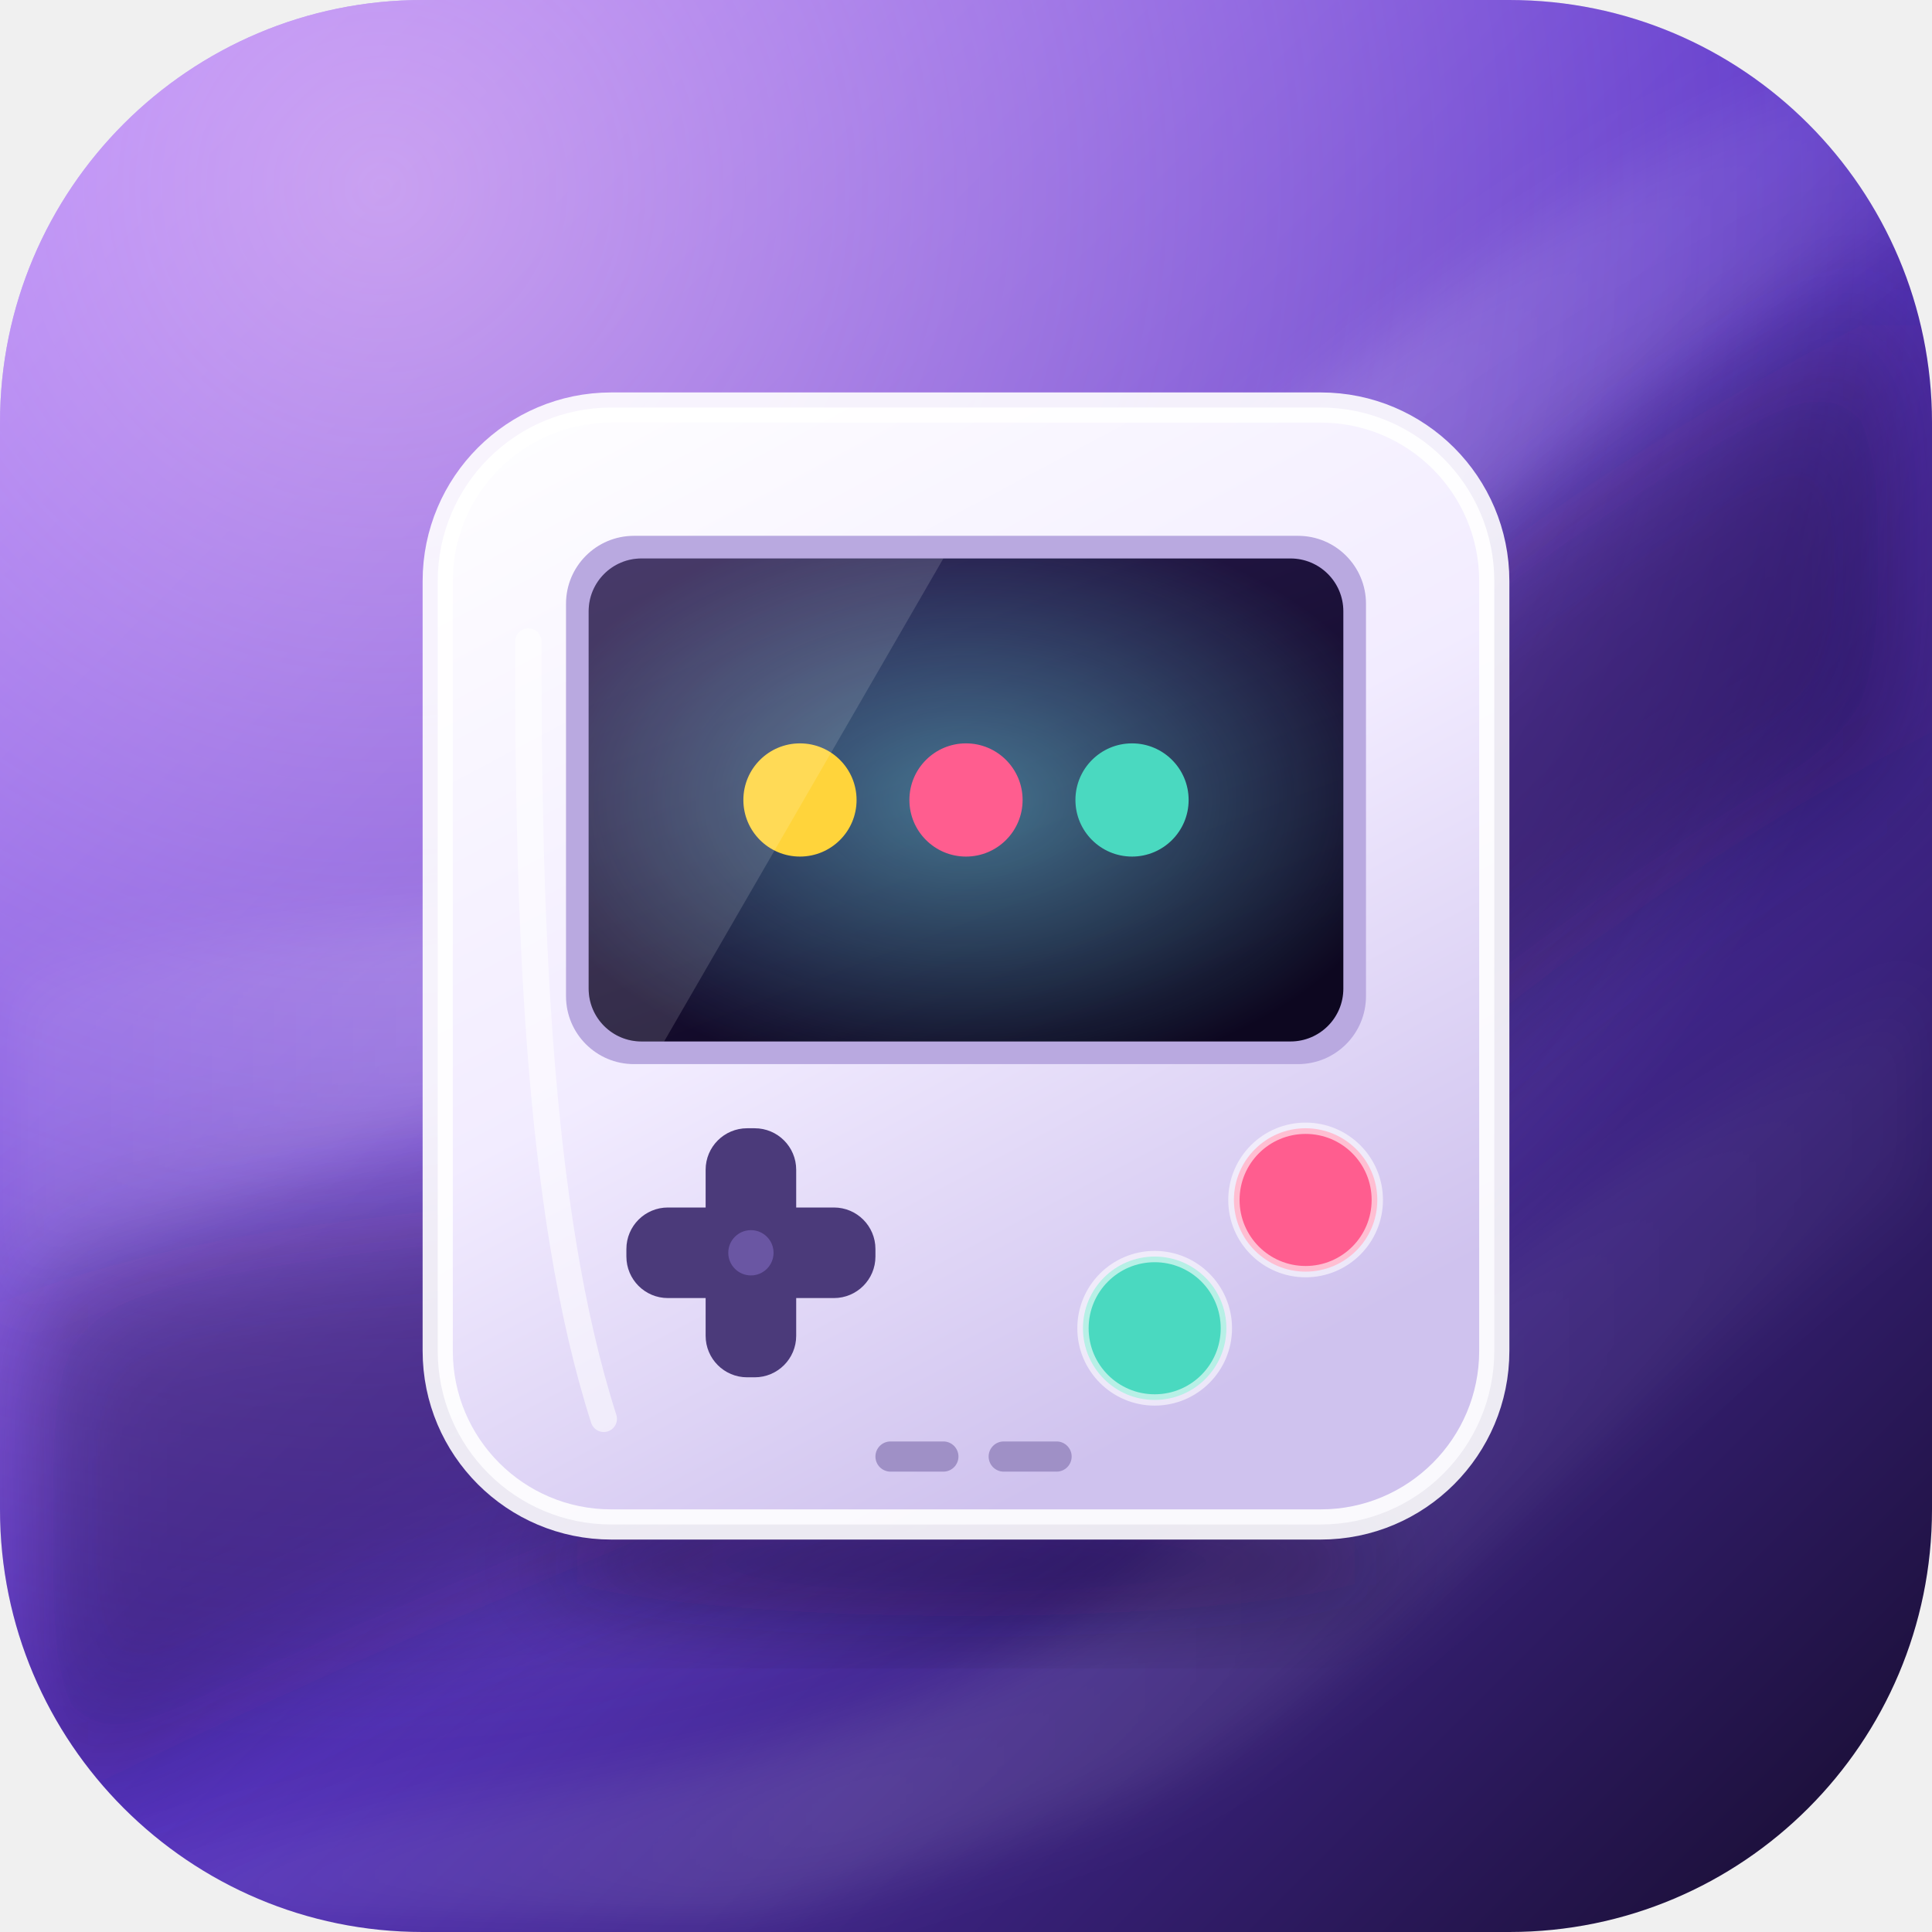
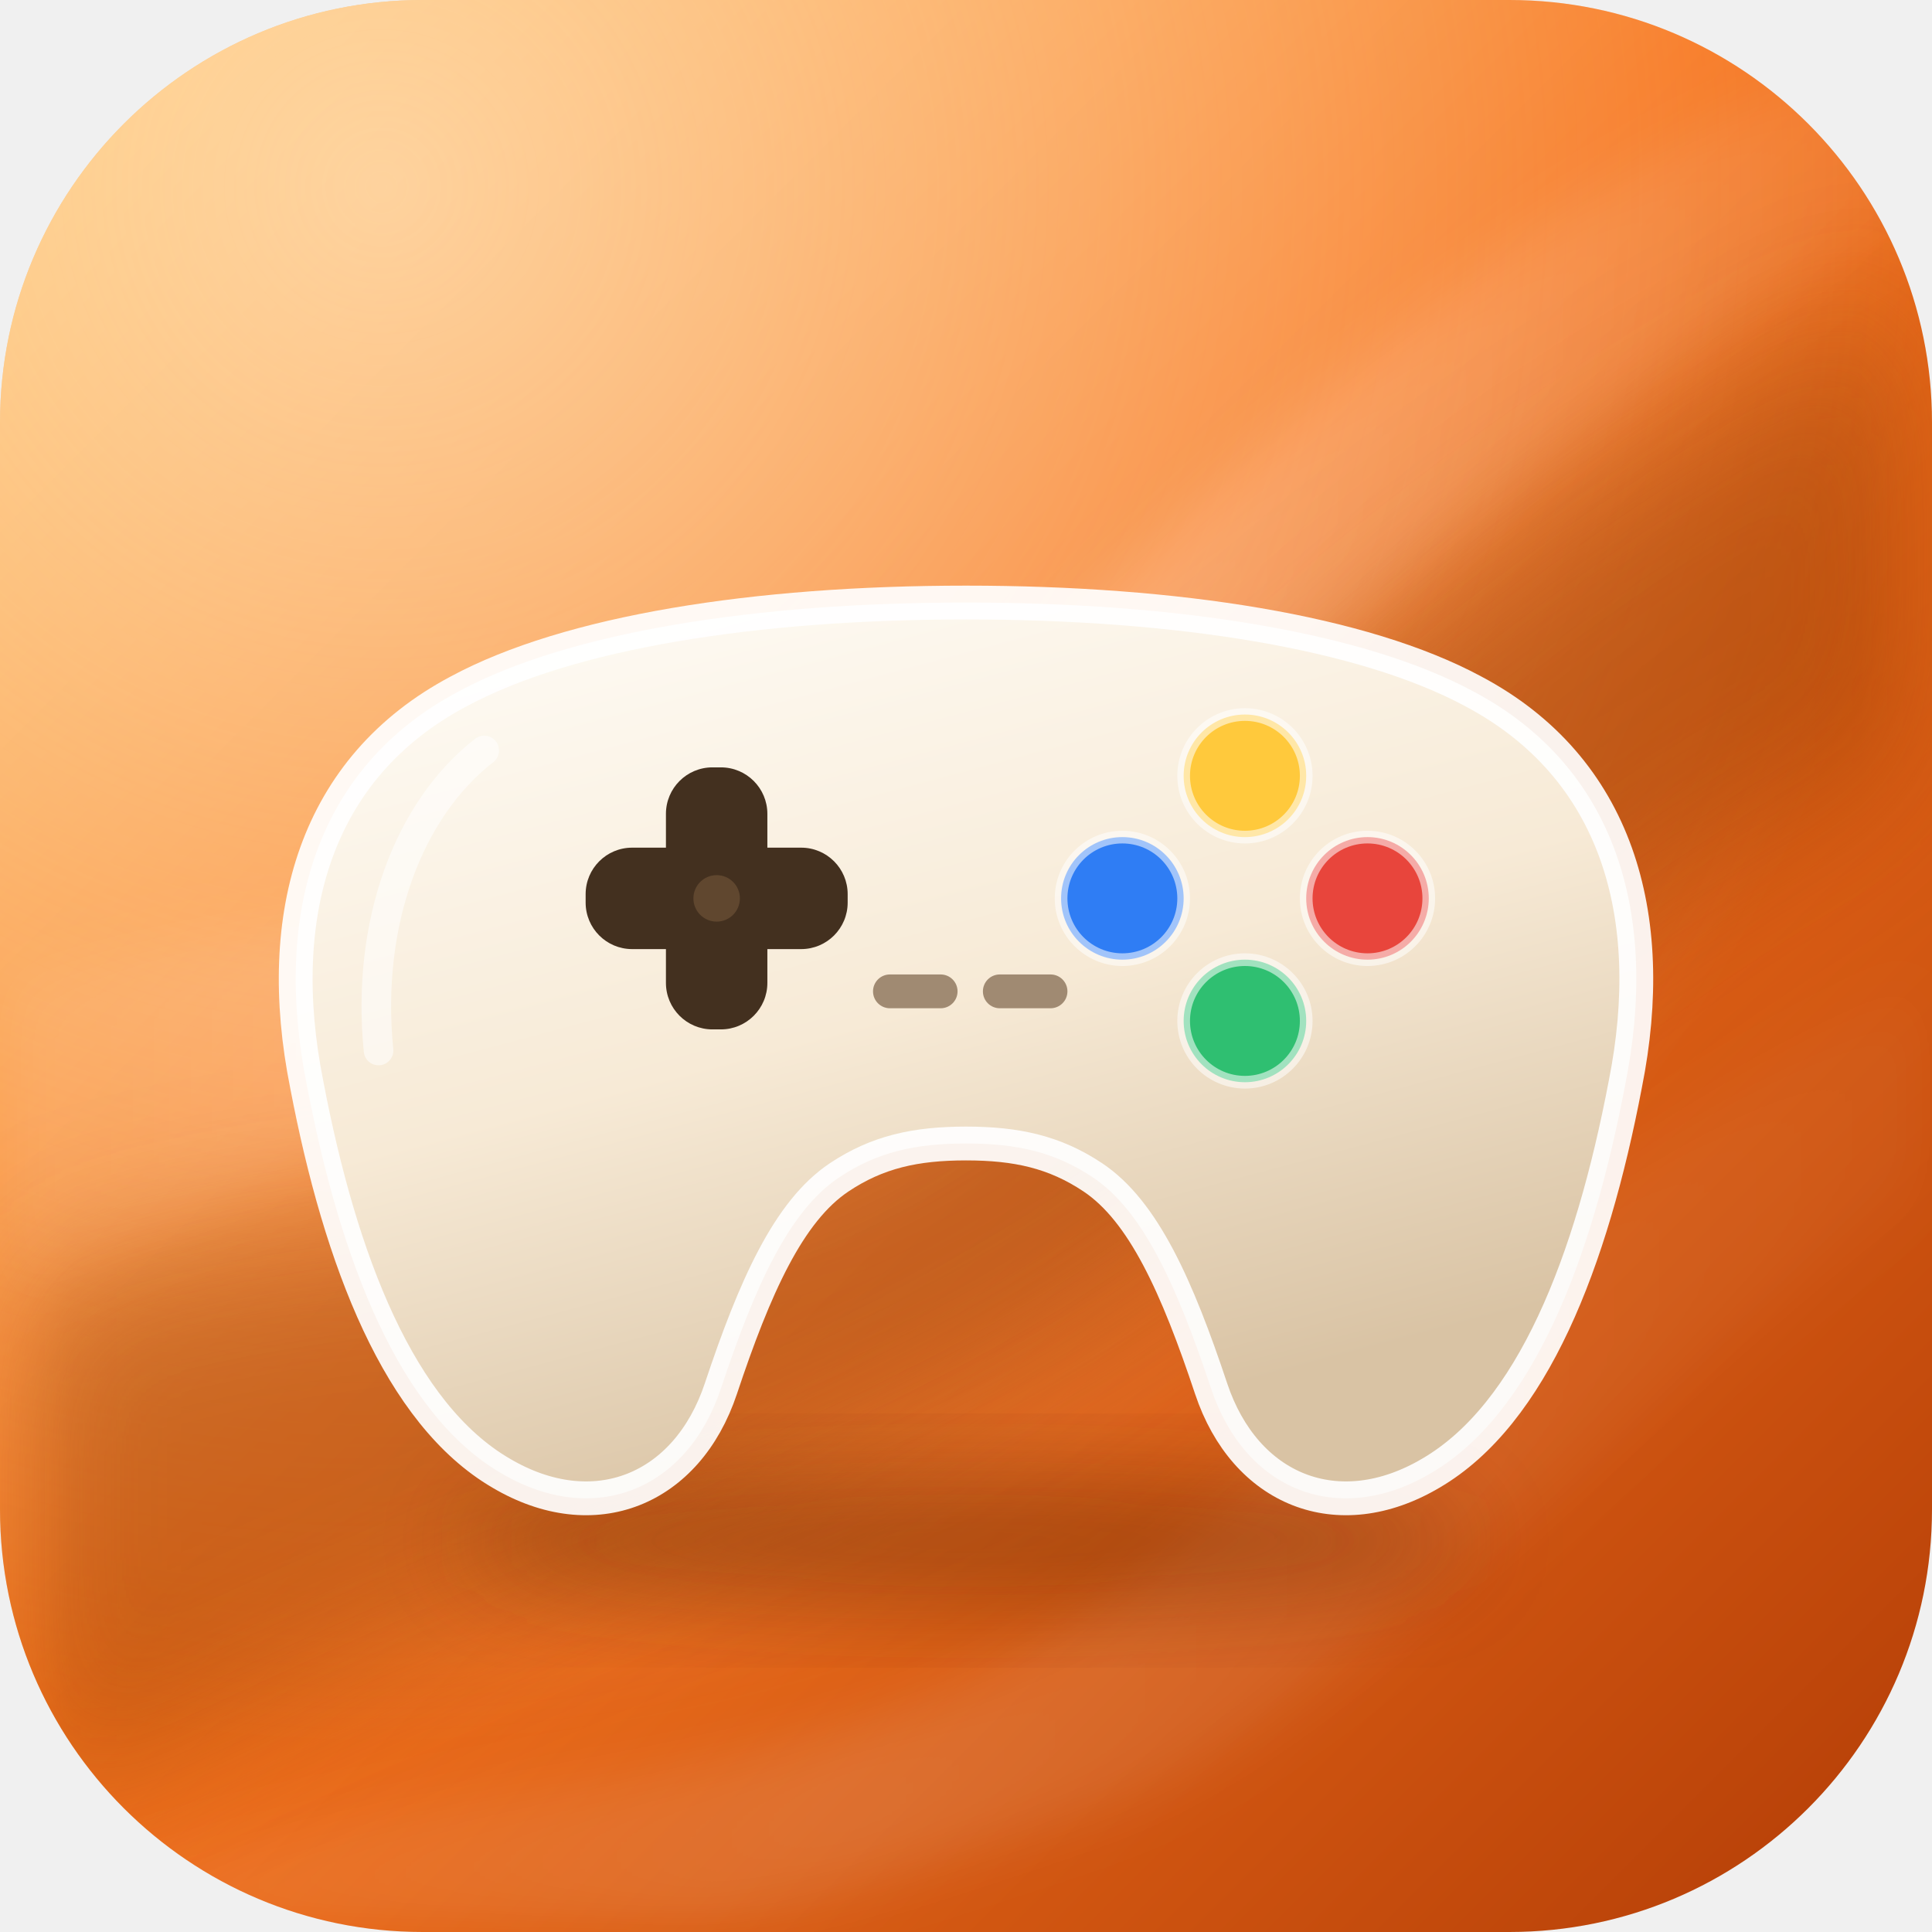
<svg xmlns="http://www.w3.org/2000/svg" viewBox="0 0 512 512">
  <defs>
    <clipPath id="tile">
      <rect width="512" height="512" rx="112" />
    </clipPath>
    <linearGradient id="bg" x1="0" y1="0" x2="1" y2="1">
-       <stop offset="0" stop-color="#9b6cff" />
-       <stop offset="0.5" stop-color="#5b36c8" />
-       <stop offset="1" stop-color="#140b28" />
+       <stop offset="0" stop-color="#ffbe5e" />
+       <stop offset="0.45" stop-color="#f7761f" />
+       <stop offset="1" stop-color="#b23c06" />
    </linearGradient>
    <radialGradient id="glow" cx="0.2" cy="0.1" r="0.8">
-       <stop offset="0" stop-color="#ffd9f3" stop-opacity="0.55" />
-       <stop offset="1" stop-color="#ffd9f3" stop-opacity="0" />
+       <stop offset="0" stop-color="#fff0d6" stop-opacity="0.6" />
+       <stop offset="1" stop-color="#fff0d6" stop-opacity="0" />
    </radialGradient>
    <linearGradient id="sheen" x1="0" y1="0" x2="1" y2="0">
      <stop offset="0" stop-color="#ffffff" stop-opacity="0" />
      <stop offset="0.45" stop-color="#ffffff" stop-opacity="0.85" />
      <stop offset="1" stop-color="#ffffff" stop-opacity="0" />
    </linearGradient>
    <filter id="soft" x="-25%" y="-25%" width="150%" height="150%">
      <feGaussianBlur stdDeviation="20" />
    </filter>
    <filter id="crest" x="-25%" y="-25%" width="150%" height="150%">
      <feGaussianBlur stdDeviation="8" />
    </filter>
    <filter id="drop" x="-50%" y="-50%" width="200%" height="200%">
      <feGaussianBlur stdDeviation="12" />
    </filter>
-     <path id="body" d="M162 108 H350 A46 46 0 0 1 396 154 V358 A46 46 0 0 1 350 404 H162 A46 46 0 0 1 116 358 V154 A46 46 0 0 1 162 108 Z" />
-     <linearGradient id="shell" x1="0" y1="0" x2="0.5" y2="1">
-       <stop offset="0" stop-color="#ffffff" />
-       <stop offset="0.55" stop-color="#f2ecff" />
-       <stop offset="1" stop-color="#cfc2ee" />
+     <path id="body" d="M256 170       C306 170 350 177 376 191 C410 209 420 244 412 284       C404 326 390 362 366 376 C344 389 322 380 314 356       C306 332 298 314 286 306 C277 300 268 298 256 298       C244 298 235 300 226 306 C214 314 206 332 198 356       C190 380 168 389 146 376 C122 362 108 326 100 284       C92 244 102 209 136 191 C162 177 206 170 256 170 Z" />
+     <linearGradient id="shell" x1="0" y1="0" x2="0.4" y2="1">
+       <stop offset="0" stop-color="#fffdf8" />
+       <stop offset="0.55" stop-color="#f7ead6" />
+       <stop offset="1" stop-color="#d9c3a4" />
    </linearGradient>
-     <linearGradient id="screenGlass" x1="0" y1="0" x2="0.6" y2="1">
-       <stop offset="0" stop-color="#2a1b52" />
-       <stop offset="1" stop-color="#0d0720" />
-     </linearGradient>
-     <radialGradient id="screenGlow" cx="0.5" cy="0.5" r="0.6">
-       <stop offset="0" stop-color="#7cf0ff" stop-opacity="0.45" />
-       <stop offset="1" stop-color="#7cf0ff" stop-opacity="0" />
-     </radialGradient>
  </defs>
  <g clip-path="url(#tile)">
    <rect width="512" height="512" fill="url(#bg)" />
    <rect width="512" height="512" fill="url(#glow)" />
-     <path d="M-80 390 C 70 280, 170 360, 270 260 S 440 100, 600 40 L600 160 C 450 200, 360 310, 270 360 S 70 440, -80 530 Z" fill="#0d0620" opacity="0.38" filter="url(#soft)" />
+     <path d="M-80 390 C 70 280, 170 360, 270 260 S 440 100, 600 40 L600 160 C 450 200, 360 310, 270 360 S 70 440, -80 530 Z" fill="#8a3406" opacity="0.4" filter="url(#soft)" />
    <path d="M-80 300 C 50 210, 170 280, 270 180 S 440 20, 600 -20 L600 20 C 450 60, 360 180, 270 230 S 60 310, -80 380 Z" fill="url(#sheen)" opacity="0.26" filter="url(#crest)" />
    <path d="M-80 540 C 90 450, 210 500, 310 410 S 480 260, 600 230 L600 270 C 470 310, 380 450, 290 480 S 80 540, -80 600 Z" fill="url(#sheen)" opacity="0.14" filter="url(#crest)" />
  </g>
-   <g>
-     <ellipse cx="256" cy="414" rx="112" ry="14" fill="#0b0518" opacity="0.42" filter="url(#drop)" />
+   <g transform="translate(256 256) scale(1.12) translate(-256 -256)">
+     <ellipse cx="256" cy="392" rx="120" ry="15" fill="#5c2106" opacity="0.4" filter="url(#drop)" />
    <use href="#body" fill="url(#shell)" />
-     <rect x="150" y="142" width="212" height="140" rx="18" fill="#b9a9e0" />
-     <rect x="156" y="148" width="200" height="128" rx="14" fill="url(#screenGlass)" />
-     <rect x="156" y="148" width="200" height="128" rx="14" fill="url(#screenGlow)" />
-     <g fill="#ffd43b">
-       <circle cx="212" cy="212" r="15" />
-       <circle cx="256" cy="212" r="15" fill="#ff5d8f" />
-       <circle cx="300" cy="212" r="15" fill="#4ad9c0" />
+     <g fill="#43301f">
+       <rect x="166" y="228" width="62" height="24" rx="11" />
+       <rect x="185" y="209" width="24" height="62" rx="11" />
    </g>
-     <path d="M156 162 A14 14 0 0 1 170 148 H250 L176 276 H170 A14 14 0 0 1 156 262 Z" fill="#ffffff" opacity="0.14" />
-     <g fill="#4b3a7a">
-       <rect x="166" y="320" width="66" height="24" rx="11" />
-       <rect x="187" y="299" width="24" height="66" rx="11" />
+     <circle cx="197" cy="240" r="5.5" fill="#60472f" />
+     <g stroke="#ffffff" stroke-width="3" stroke-opacity="0.55">
+       <circle cx="322" cy="211" r="14.5" fill="#ffc93c" />
+       <circle cx="351" cy="240" r="14.5" fill="#e8453c" />
+       <circle cx="322" cy="269" r="14.5" fill="#2fbf71" />
+       <circle cx="293" cy="240" r="14.5" fill="#2f7df4" />
    </g>
-     <circle cx="199" cy="332" r="6" fill="#6a56a3" />
-     <circle cx="346" cy="318" r="19" fill="#ff5d8f" />
-     <circle cx="346" cy="318" r="19" fill="none" stroke="#ffffff" stroke-width="3" opacity="0.6" />
-     <circle cx="306" cy="352" r="19" fill="#4ad9c0" />
-     <circle cx="306" cy="352" r="19" fill="none" stroke="#ffffff" stroke-width="3" opacity="0.6" />
-     <g fill="#9f90c6">
-       <rect x="232" y="382" width="22" height="8" rx="4" />
-       <rect x="262" y="382" width="22" height="8" rx="4" />
+     <g fill="#a08a72">
+       <rect x="234" y="258" width="20" height="8" rx="4" />
+       <rect x="260" y="258" width="20" height="8" rx="4" />
    </g>
-     <use href="#body" fill="none" stroke="#ffffff" stroke-width="8" stroke-linejoin="round" opacity="0.9" />
-     <path d="M140 170 C140 240 142 320 160 376" fill="none" stroke="#ffffff" stroke-width="7" stroke-linecap="round" opacity="0.55" />
+     <use href="#body" fill="none" stroke="#ffffff" stroke-width="8" stroke-linejoin="round" opacity="0.92" />
+     <path d="M142 205 C 124 219, 114 246, 117 276" fill="none" stroke="#ffffff" stroke-width="7" stroke-linecap="round" opacity="0.55" />
  </g>
</svg>
